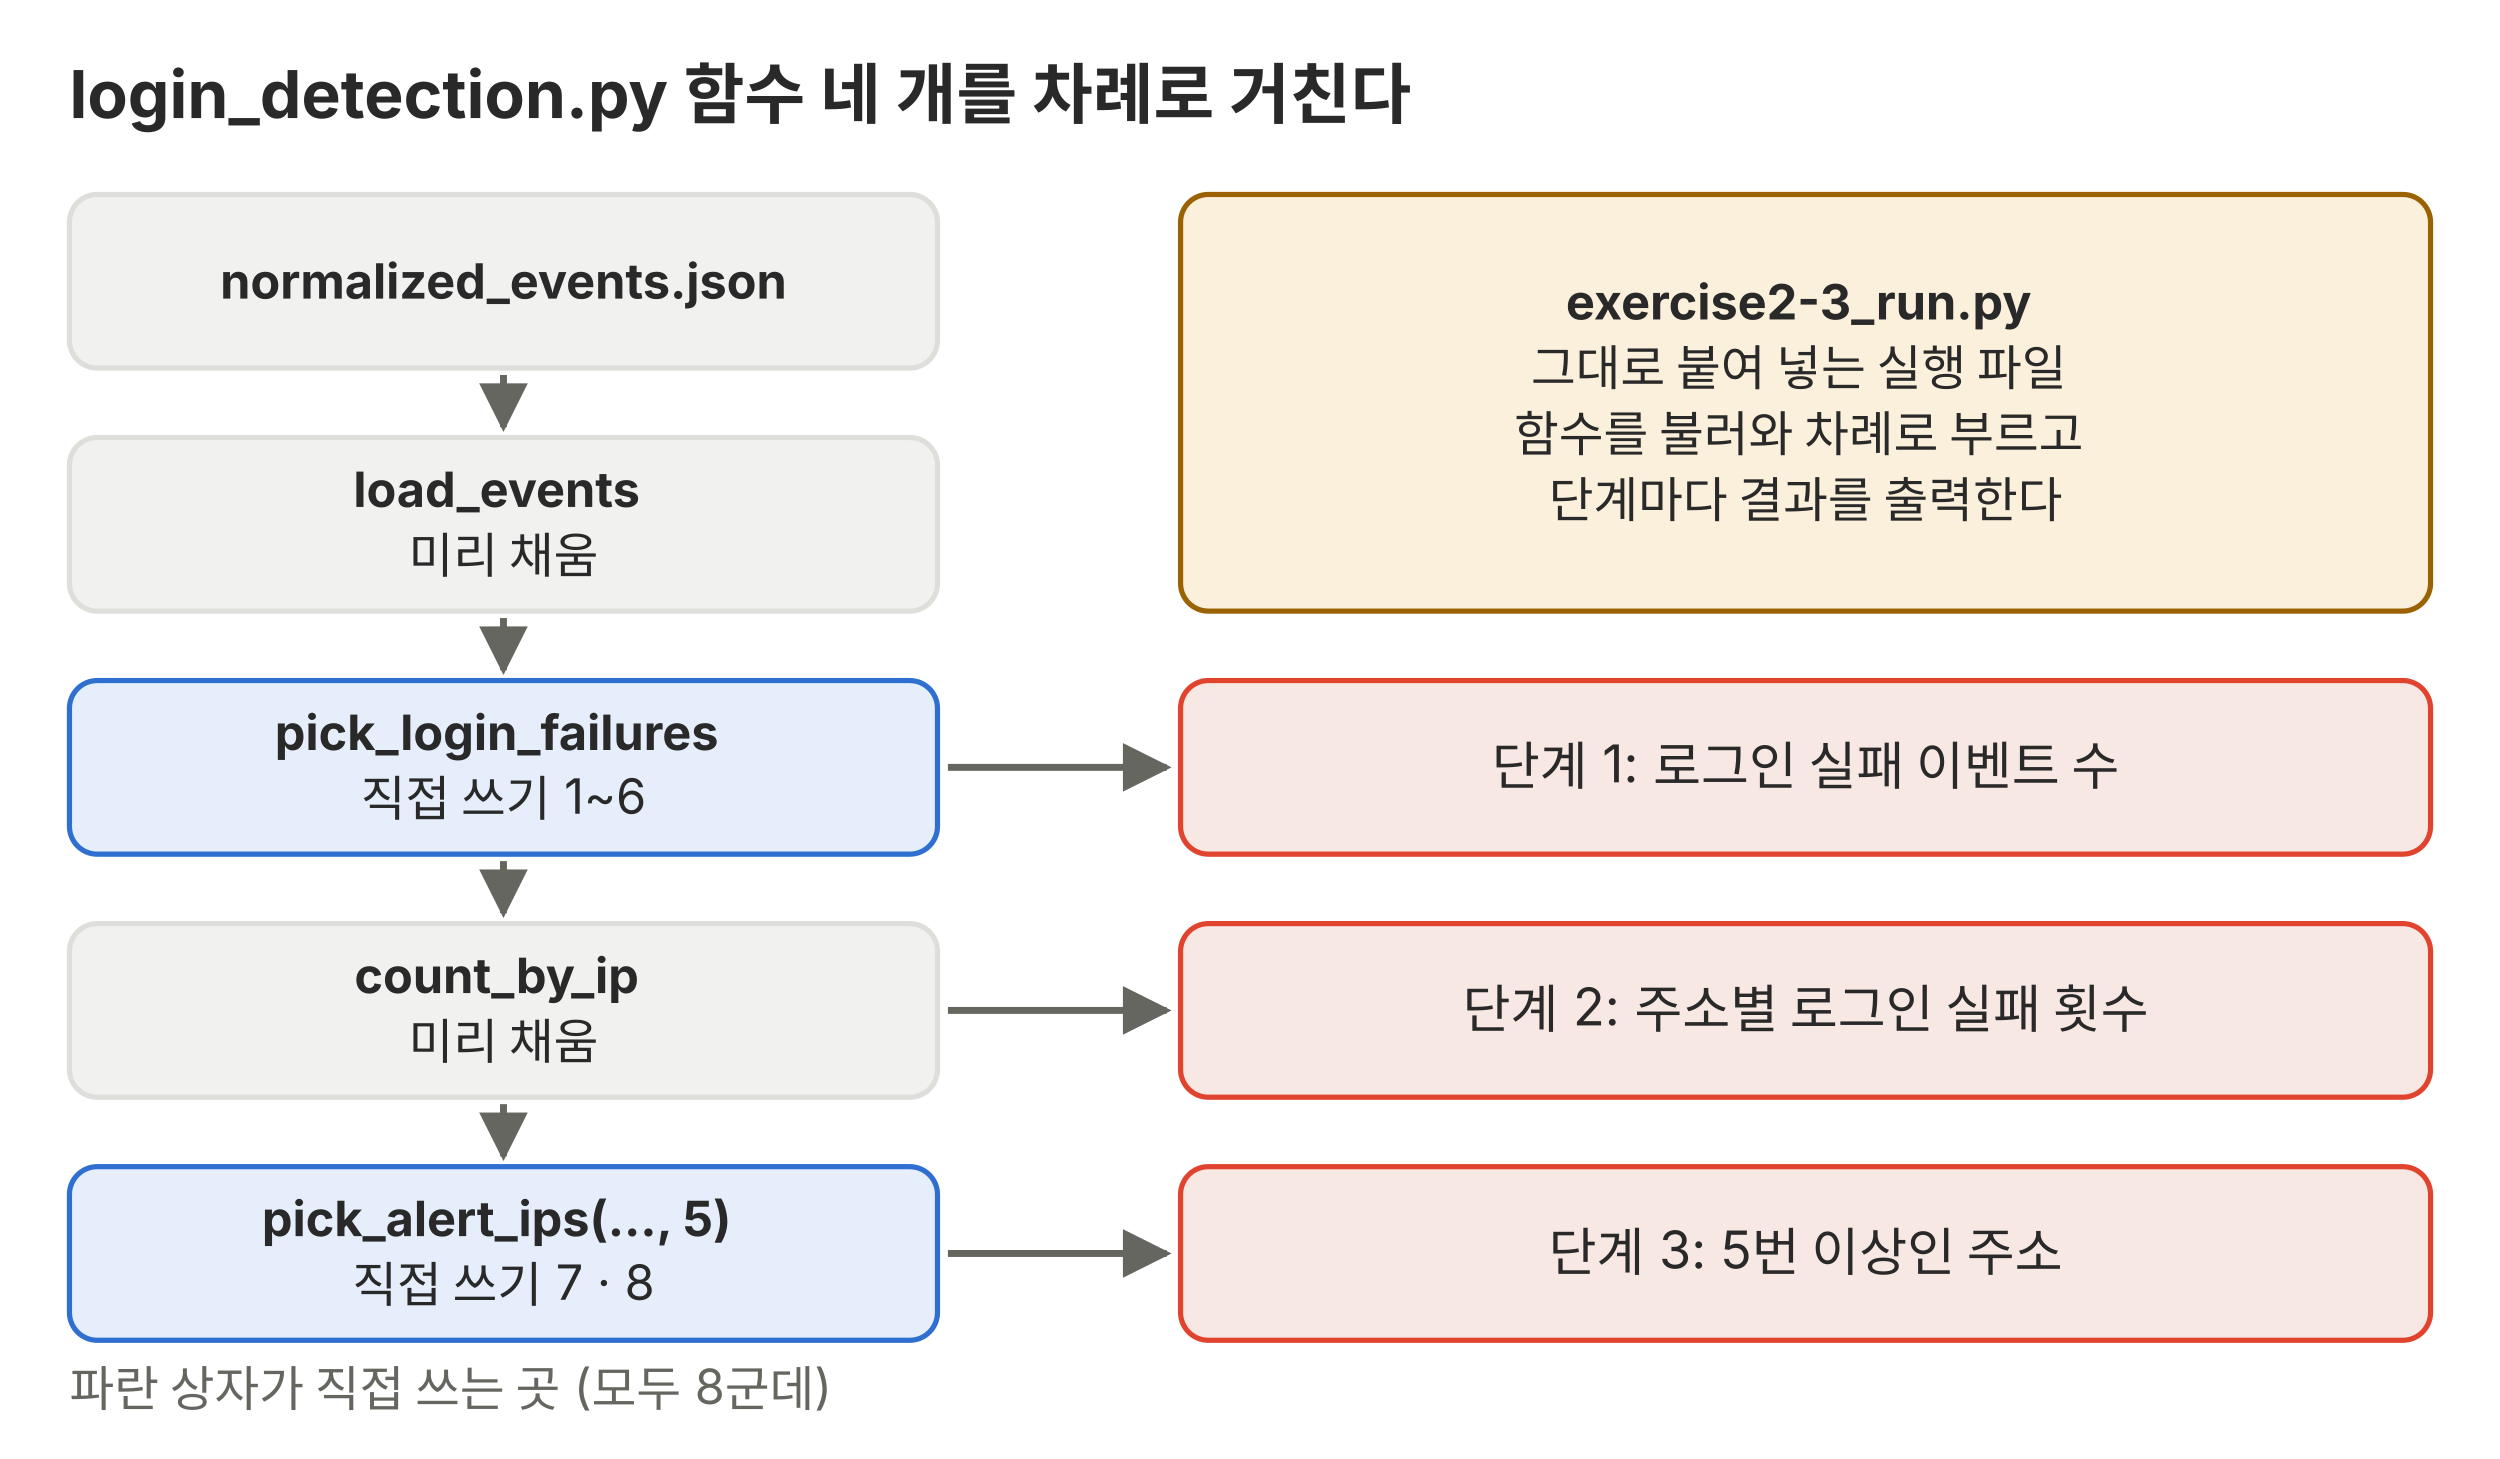
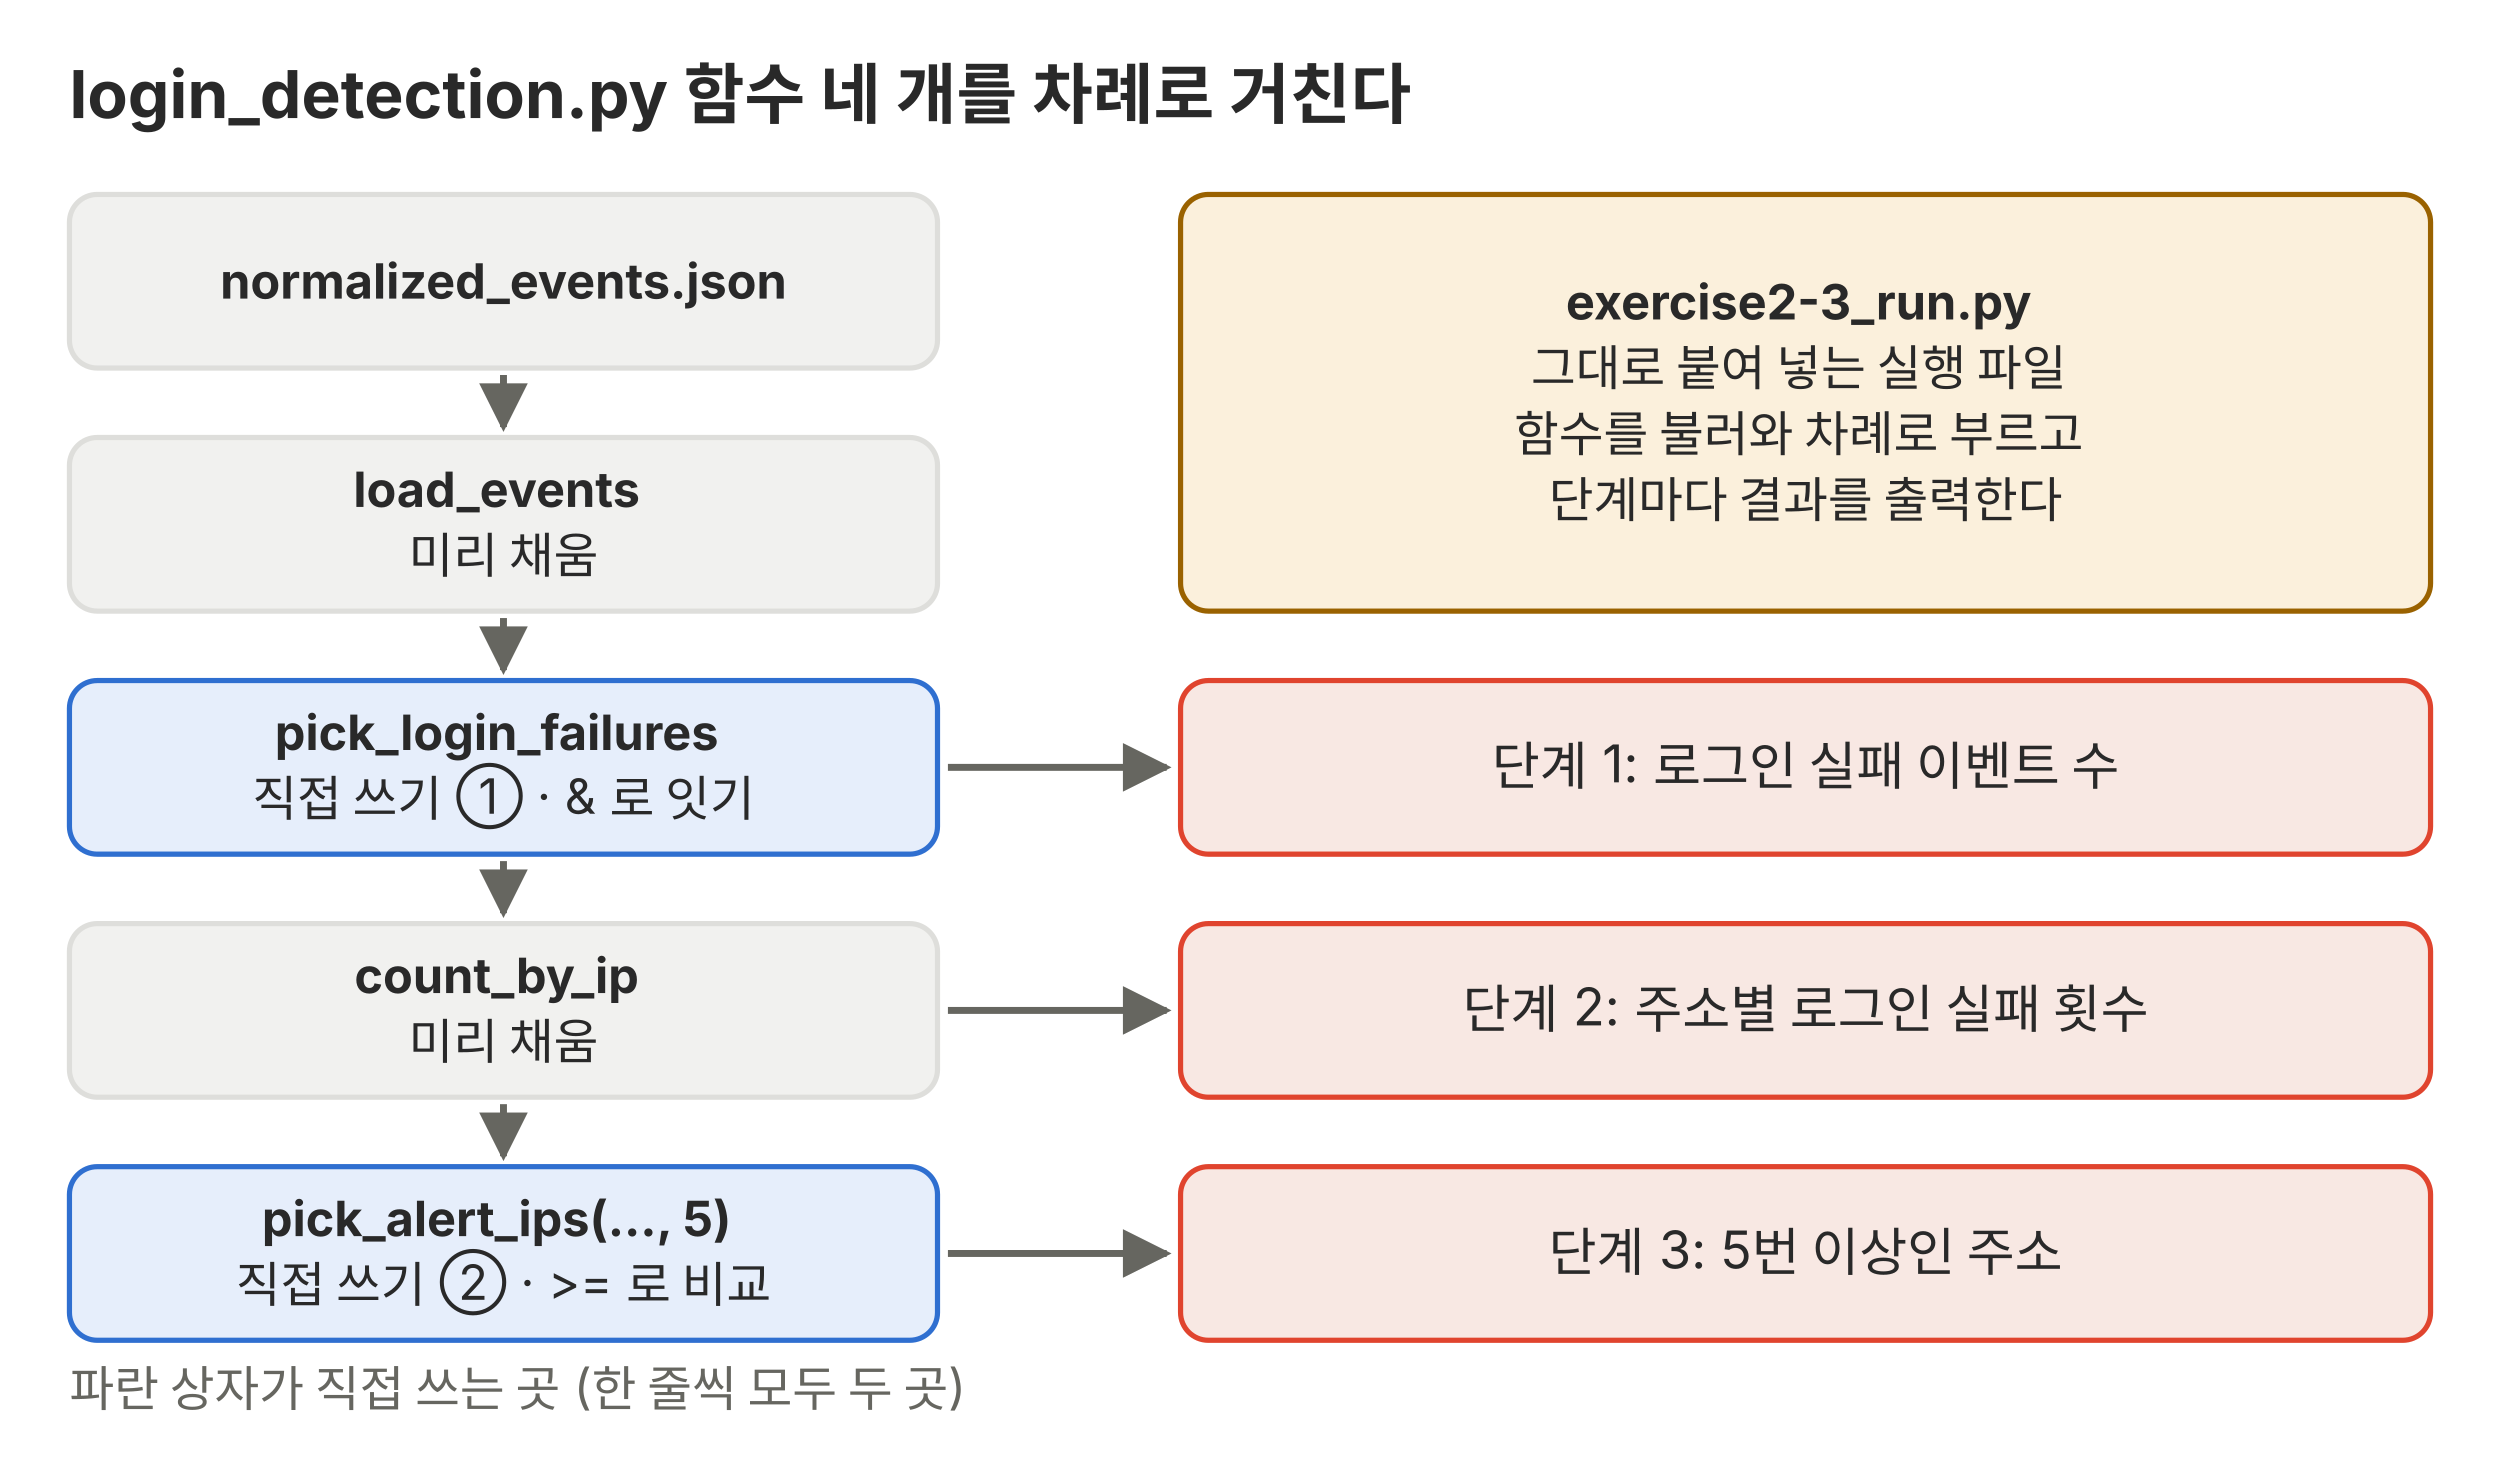
<svg xmlns="http://www.w3.org/2000/svg" viewBox="0 0 720 420" role="img">
  <defs>
    <marker id="a-p04" viewBox="0 0 10 10" refX="9" refY="5" markerWidth="7" markerHeight="7" orient="auto-start-reverse">
      <path d="M0,0 L10,5 L0,10 z" fill="#666660" />
    </marker>
  </defs>
  <g font-family="Pretendard, 'Noto Sans KR', -apple-system, 'Segoe UI', sans-serif">
    <text x="20" y="34" font-size="19" text-anchor="start" fill="#292929" font-weight="700">login_detection.py 함수 네 개를 차례로 거친다</text>
    <rect x="20" y="56" width="250" height="50" rx="8" fill="#f1f1ef" stroke="#dededb" stroke-width="1.5" />
    <text x="145.0" y="86" font-size="14" text-anchor="middle" fill="#292929">
      <tspan x="145.0" dy="0" font-weight="700">normalized_events.json</tspan>
    </text>
    <rect x="20" y="126" width="250" height="50" rx="8" fill="#f1f1ef" stroke="#dededb" stroke-width="1.5" />
    <text x="145.0" y="146" font-size="14" text-anchor="middle" fill="#292929">
      <tspan x="145.0" dy="0" font-weight="700">load_events</tspan>
      <tspan x="145.0" dy="19">미리 채움</tspan>
    </text>
    <polyline points="145,108 145,123" fill="none" stroke="#666660" stroke-width="2" marker-end="url(#a-p04)" />
    <rect x="20" y="196" width="250" height="50" rx="8" fill="#e6eefb" stroke="#2f6fd0" stroke-width="1.5" />
    <text x="145.0" y="216" font-size="14" text-anchor="middle" fill="#292929">
      <tspan x="145.0" dy="0" font-weight="700">pick_login_failures</tspan>
-       <tspan x="145.0" dy="19">직접 쓰기 1~6</tspan>
+       <tspan x="145.0" dy="19">직접 쓰기 ① · &amp; 로 잇기</tspan>
    </text>
    <polyline points="145,178 145,193" fill="none" stroke="#666660" stroke-width="2" marker-end="url(#a-p04)" />
    <rect x="20" y="266" width="250" height="50" rx="8" fill="#f1f1ef" stroke="#dededb" stroke-width="1.5" />
    <text x="145.0" y="286" font-size="14" text-anchor="middle" fill="#292929">
      <tspan x="145.0" dy="0" font-weight="700">count_by_ip</tspan>
      <tspan x="145.0" dy="19">미리 채움</tspan>
    </text>
    <polyline points="145,248 145,263" fill="none" stroke="#666660" stroke-width="2" marker-end="url(#a-p04)" />
    <rect x="20" y="336" width="250" height="50" rx="8" fill="#e6eefb" stroke="#2f6fd0" stroke-width="1.5" />
    <text x="145.0" y="356" font-size="14" text-anchor="middle" fill="#292929">
      <tspan x="145.0" dy="0" font-weight="700">pick_alert_ips(…, 5)</tspan>
-       <tspan x="145.0" dy="19">직접 쓰기 7 · 8</tspan>
+       <tspan x="145.0" dy="19">직접 쓰기 ② · &gt;= 로 비교</tspan>
    </text>
    <polyline points="145,318 145,333" fill="none" stroke="#666660" stroke-width="2" marker-end="url(#a-p04)" />
    <rect x="340" y="196" width="360" height="50" rx="8" fill="#f8e8e3" stroke="#e0442e" stroke-width="1.5" />
    <text x="520.0" y="226" font-size="15" text-anchor="middle" fill="#292929">
      <tspan x="520.0" dy="0">단계 1: 로그인 실패 이벤트 수</tspan>
    </text>
    <polyline points="273,221 336,221" fill="none" stroke="#666660" stroke-width="2" marker-end="url(#a-p04)" />
    <rect x="340" y="266" width="360" height="50" rx="8" fill="#f8e8e3" stroke="#e0442e" stroke-width="1.5" />
    <text x="520.0" y="296" font-size="15" text-anchor="middle" fill="#292929">
      <tspan x="520.0" dy="0">단계 2: 주소별 로그인 실패 횟수</tspan>
    </text>
    <polyline points="273,291 336,291" fill="none" stroke="#666660" stroke-width="2" marker-end="url(#a-p04)" />
    <rect x="340" y="336" width="360" height="50" rx="8" fill="#f8e8e3" stroke="#e0442e" stroke-width="1.5" />
    <text x="520.0" y="366" font-size="15" text-anchor="middle" fill="#292929">
      <tspan x="520.0" dy="0">단계 3: 5번 이상인 주소</tspan>
    </text>
    <polyline points="273,361 336,361" fill="none" stroke="#666660" stroke-width="2" marker-end="url(#a-p04)" />
    <rect x="340" y="56" width="360" height="120" rx="8" fill="#fbf0dc" stroke="#9a6200" stroke-width="1.5" />
    <text x="520.0" y="92" font-size="14" text-anchor="middle" fill="#292929">
      <tspan x="520.0" dy="0" font-weight="700">exercise2-3_run.py</tspan>
      <tspan x="520.0" dy="19">그대로 붙여 넣는 실행 파일</tspan>
      <tspan x="520.0" dy="19">함수를 불러와 차례로 부르고</tspan>
      <tspan x="520.0" dy="19">단계마다 결과를 출력한다</tspan>
    </text>
-     <text x="20" y="405" font-size="14" text-anchor="start" fill="#666660">파란 상자가 직접 쓰는 곳 (모두 8군데)</text>
+     <text x="20" y="405" font-size="14" text-anchor="start" fill="#666660">파란 상자가 직접 쓰는 곳 (한 줄씩 모두 두 곳)</text>
  </g>
</svg>
